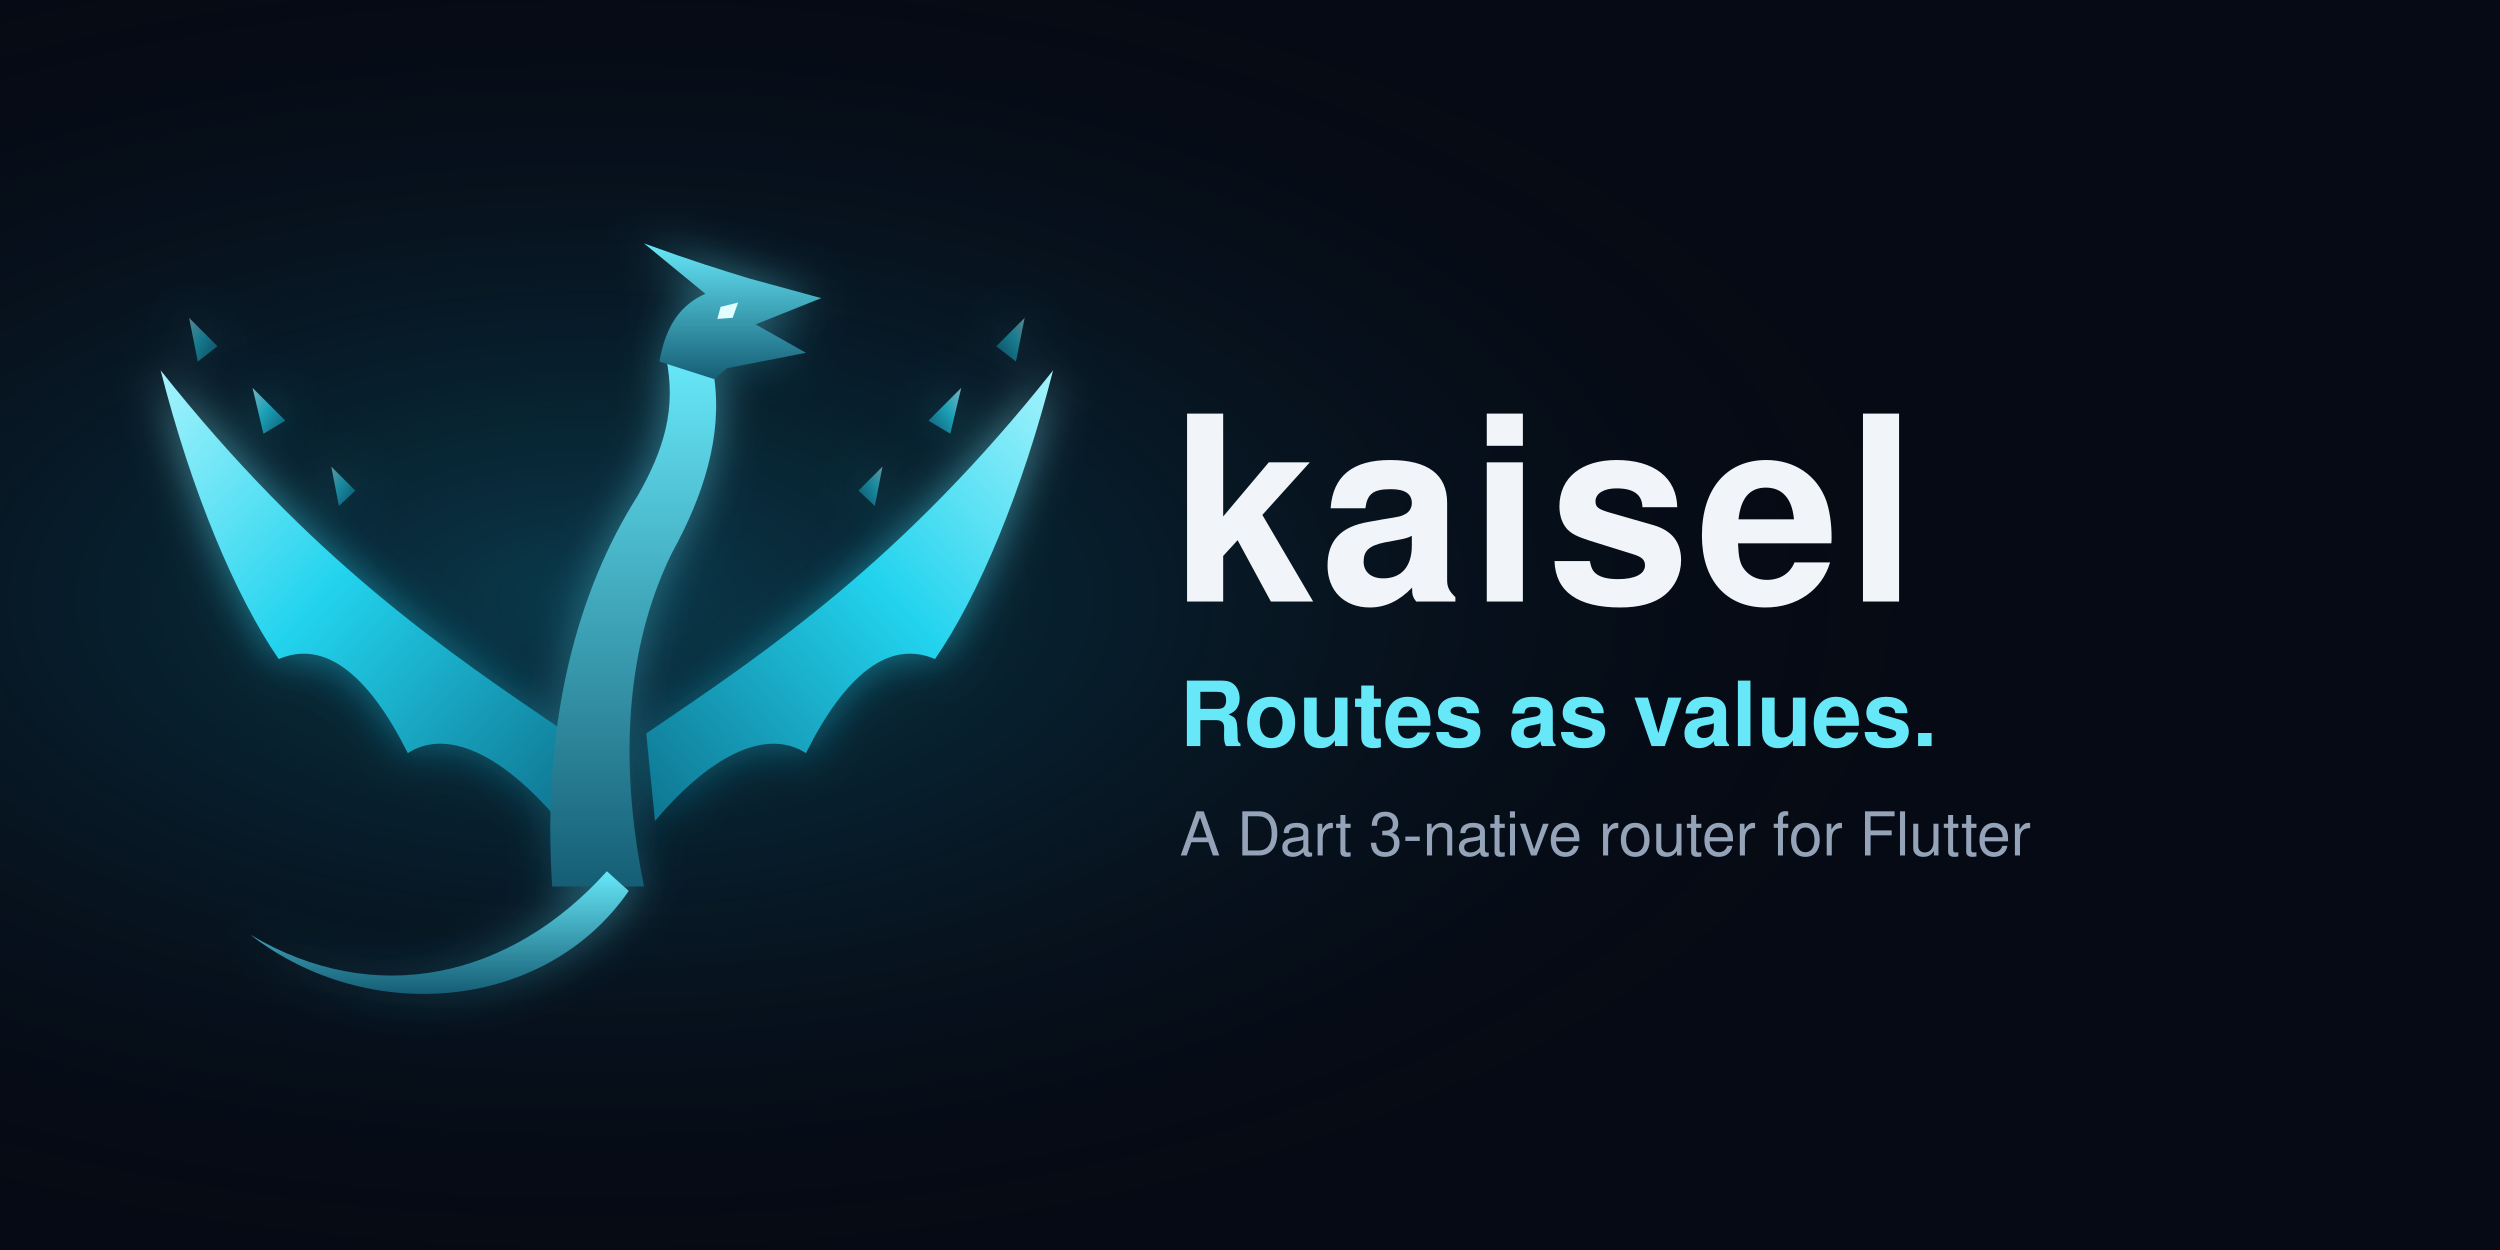
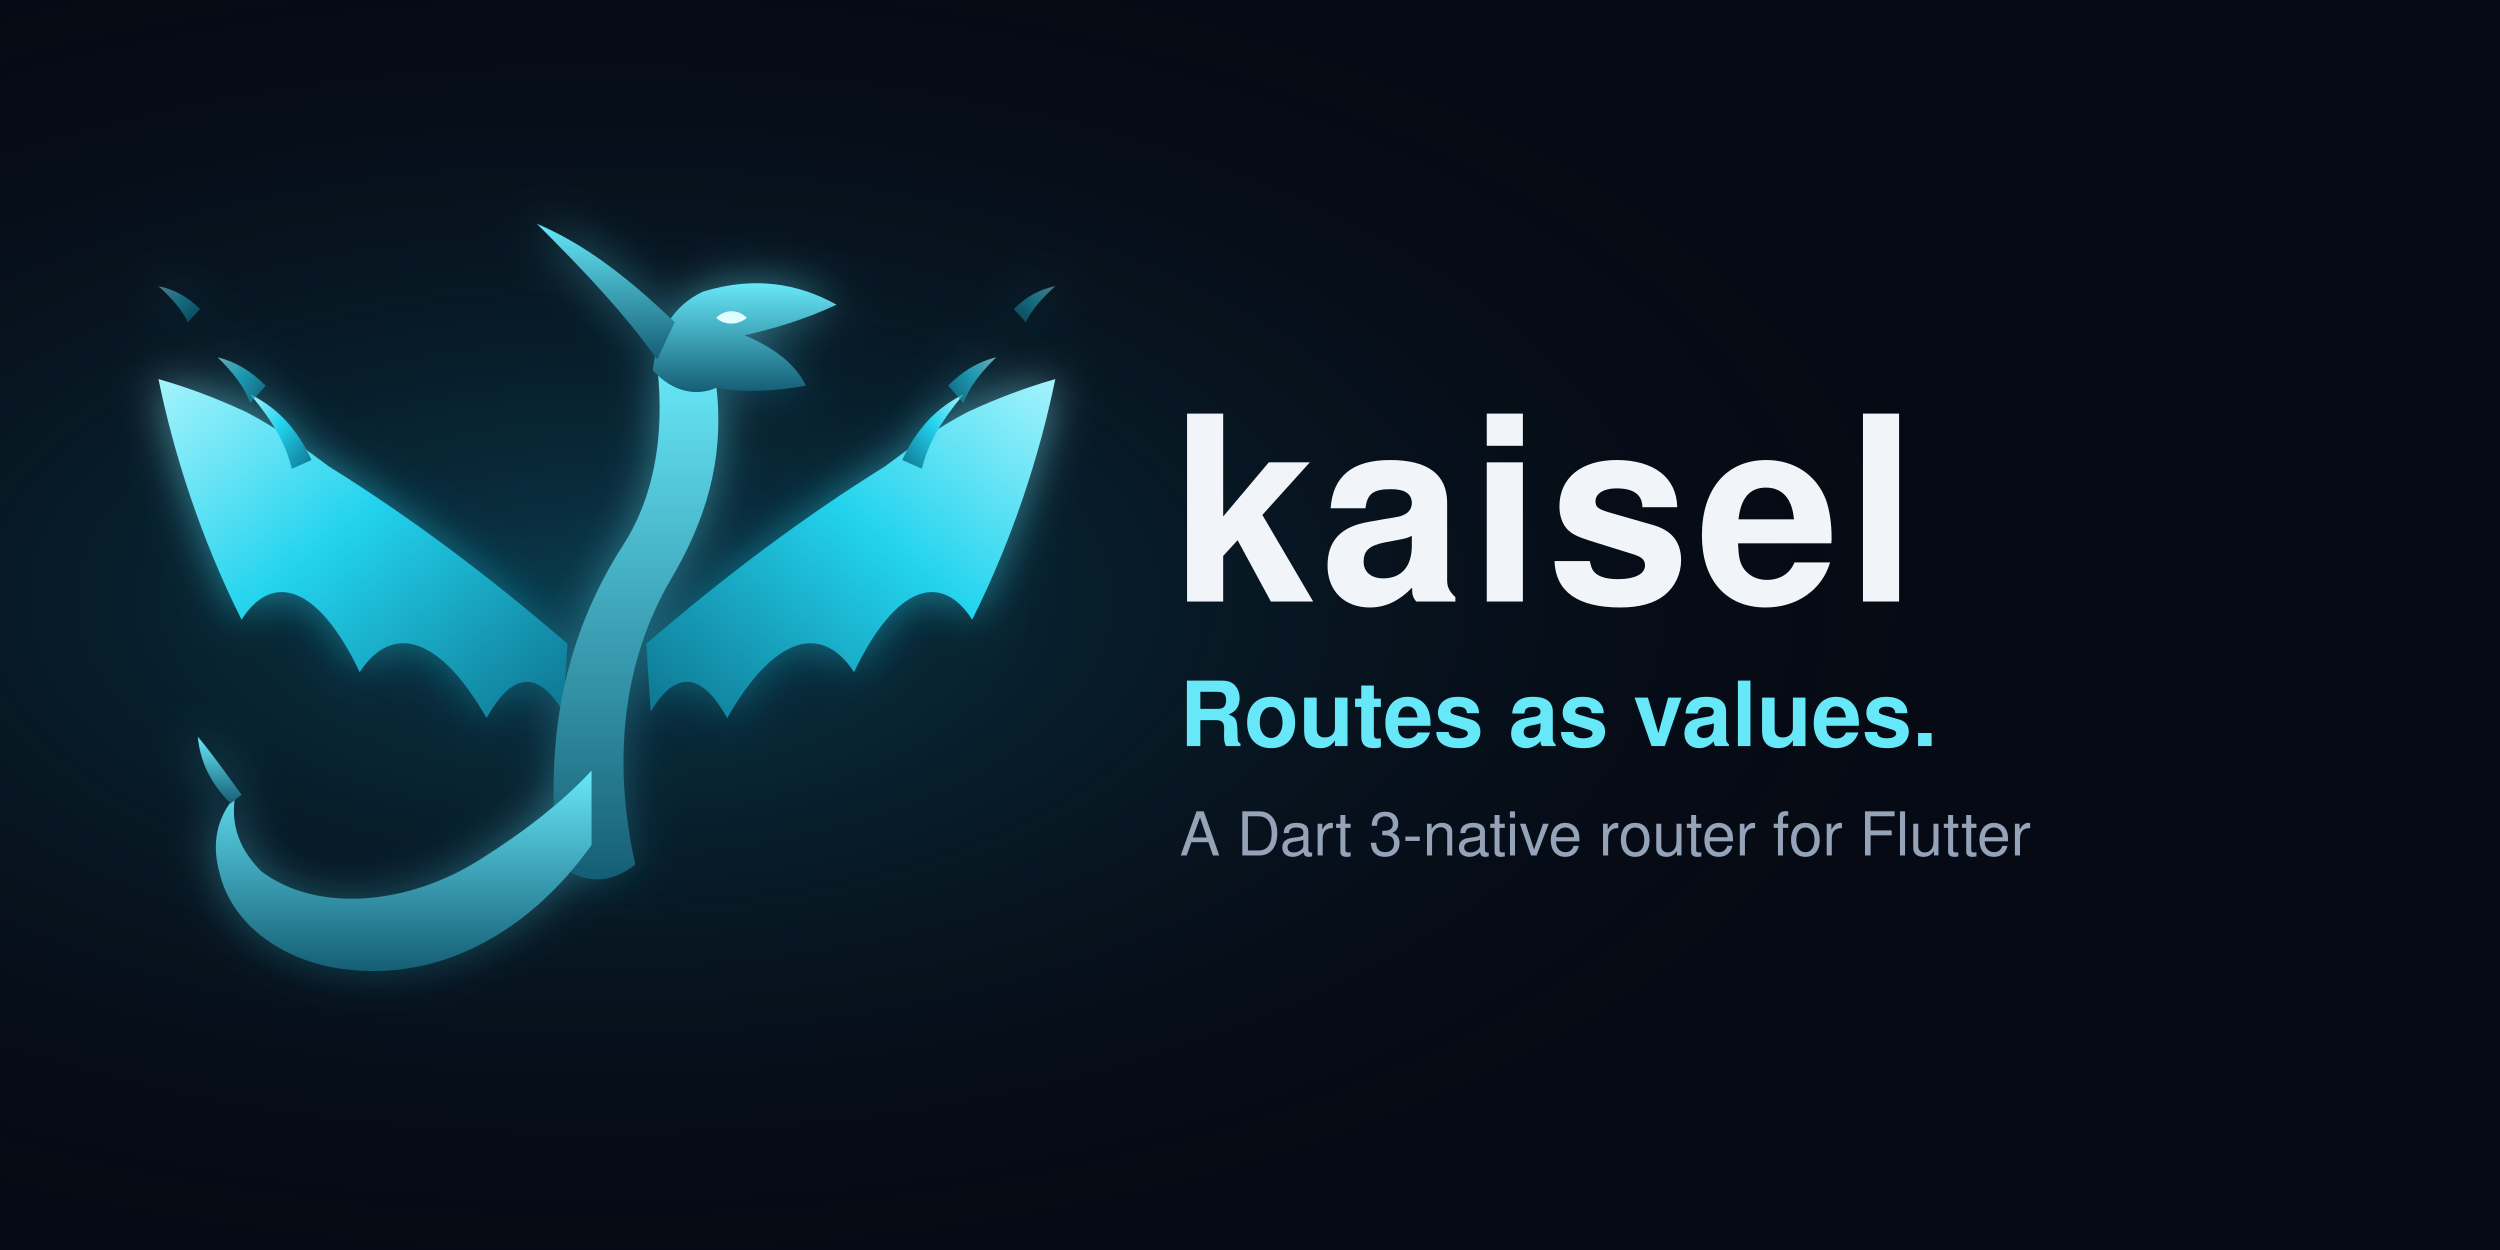
<svg xmlns="http://www.w3.org/2000/svg" viewBox="0 0 1280 640">
  <defs>
    <radialGradient id="bgGlow" cx="50%" cy="42%" r="58%">
      <stop offset="0%" stop-color="#0E7490" stop-opacity="0.50" />
      <stop offset="55%" stop-color="#0B2A3C" stop-opacity="0.22" />
      <stop offset="100%" stop-color="#060A14" stop-opacity="0" />
    </radialGradient>
    <linearGradient id="wingGrad" x1="0%" y1="100%" x2="100%" y2="0%">
      <stop offset="0%" stop-color="#0E7490" />
      <stop offset="55%" stop-color="#22D3EE" />
      <stop offset="100%" stop-color="#A5F3FC" />
    </linearGradient>
    <linearGradient id="bodyGrad" x1="0%" y1="100%" x2="0%" y2="0%">
      <stop offset="0%" stop-color="#155E75" />
      <stop offset="100%" stop-color="#67E8F9" />
    </linearGradient>
    <filter id="glow" x="-50%" y="-50%" width="200%" height="200%">
      <feGaussianBlur stdDeviation="20" />
    </filter>
    <g id="mark">
-       <path id="wing" fill="url(#wingGrad)" d="         M 548 642         C 660 566, 782 484, 920 310         C 892 420, 852 516, 812 574         C 770 556, 730 588, 694 660         C 660 638, 610 658, 556 722         Z" />
+       <path id="wing" fill="url(#wingGrad)" d="         M 548 560         C 620 498, 692 444, 766 398         C 790 380, 815 362, 842 348         C 868 336, 894 326, 922 318         C 908 386, 884 462, 846 538         C 818 494, 776 506, 738 586         C 708 540, 664 554, 622 628         C 600 588, 576 582, 552 622         Z" />
+       <path id="claw" fill="url(#wingGrad)" d="         M 782 392         C 796 362, 814 344, 838 332         C 818 356, 806 376, 800 400         Z" />
      <use href="#wing" transform="translate(1024,0) scale(-1,1)" />
+       <use href="#claw" transform="translate(1024,0) scale(-1,1)" />
      <g id="frags" fill="url(#wingGrad)">
-         <path d="M 806 356 L 836 326 L 826 368 Z" opacity="0.7" />
-         <path d="M 868 288 L 894 262 L 886 302 Z" opacity="0.5" />
-         <path d="M 742 420 L 764 398 L 757 434 Z" opacity="0.55" />
+         <path d="M 824 324 C 838 310, 852 302, 868 298 C 854 312, 844 324, 838 340 Z" opacity="0.65" />
+         <path d="M 884 254 C 896 242, 908 236, 922 233 C 910 244, 901 254, 895 266 Z" opacity="0.45" />
      </g>
      <use href="#frags" transform="translate(1024,0) scale(-1,1)" />
-       <path fill="url(#bodyGrad)" d="         M 462 782         C 452 630, 486 510, 540 425         C 564 383, 576 345, 566 298         L 610 316         C 618 370, 600 425, 572 476         C 534 552, 520 655, 546 782         Z" />
-       <path fill="url(#bodyGrad)" d="         M 560 302         C 566 268, 580 250, 602 240         L 546 194         C 590 210, 616 218, 642 226         L 708 244         L 648 268         L 694 294         L 622 308         L 610 318         Z" />
-       <path fill="#E0FEFF" d="M 616 252 L 632 248 L 627 262 L 613 263 Z" />
-       <path fill="url(#bodyGrad)" d="         M 512 768         C 424 866, 300 894, 186 826         C 294 910, 456 896, 532 786         Z" />
+       <path fill="url(#bodyGrad)" d="         M 468 762         C 452 640, 478 545, 528 468         C 552 430, 566 376, 558 306         C 576 300, 596 306, 612 324         C 620 392, 602 448, 570 502         C 528 574, 516 664, 538 762         C 514 780, 492 780, 468 762         Z" />
+       <path fill="url(#bodyGrad)" d="         M 554 310         C 558 274, 574 250, 600 238         C 646 224, 686 230, 722 250         C 692 264, 664 272, 638 278         C 666 290, 684 304, 694 324         C 662 330, 632 330, 612 326         C 594 334, 572 330, 554 310         Z" />
+       <path fill="url(#bodyGrad)" d="M 574 266 C 528 222, 490 194, 448 176 C 492 220, 528 258, 558 300 Z" />
+       <path fill="#E0FEFF" d="M 612 262 C 620 254, 632 254, 640 262 C 632 269, 619 269, 612 262 Z" />
+       <path fill="url(#bodyGrad)" d="         M 498 744         C 438 828, 352 872, 262 856         C 208 846, 168 812, 158 770         C 150 742, 156 718, 172 700         C 168 726, 176 748, 196 768         C 246 806, 330 800, 398 756         C 436 732, 470 706, 498 676         Z" />
+       <path fill="url(#bodyGrad)" d="M 168 706 C 150 688, 140 668, 138 645 C 154 664, 166 682, 178 698 Z" />
    </g>
  </defs>
  <rect width="1280" height="640" fill="#060A14" />
  <radialGradient id="cardGlow" cx="24%" cy="48%" r="55%">
    <stop offset="0%" stop-color="#0E7490" stop-opacity="0.45" />
    <stop offset="100%" stop-color="#060A14" stop-opacity="0" />
  </radialGradient>
  <rect width="1280" height="640" fill="url(#cardGlow)" />
  <g transform="translate(24,16) scale(0.56)">
    <use href="#mark" filter="url(#glow)" opacity="0.55" />
    <use href="#mark" />
  </g>
  <g font-family="Helvetica Neue, Helvetica, Arial, sans-serif">
    <text x="600" y="308" font-size="132" font-weight="800" fill="#F1F5F9" letter-spacing="3">kaisel</text>
    <text x="604" y="382" font-size="46" font-weight="600" fill="#67E8F9">Routes as values.</text>
    <text x="604" y="438" font-size="31" fill="#94A3B8">A Dart 3-native router for Flutter</text>
  </g>
</svg>
